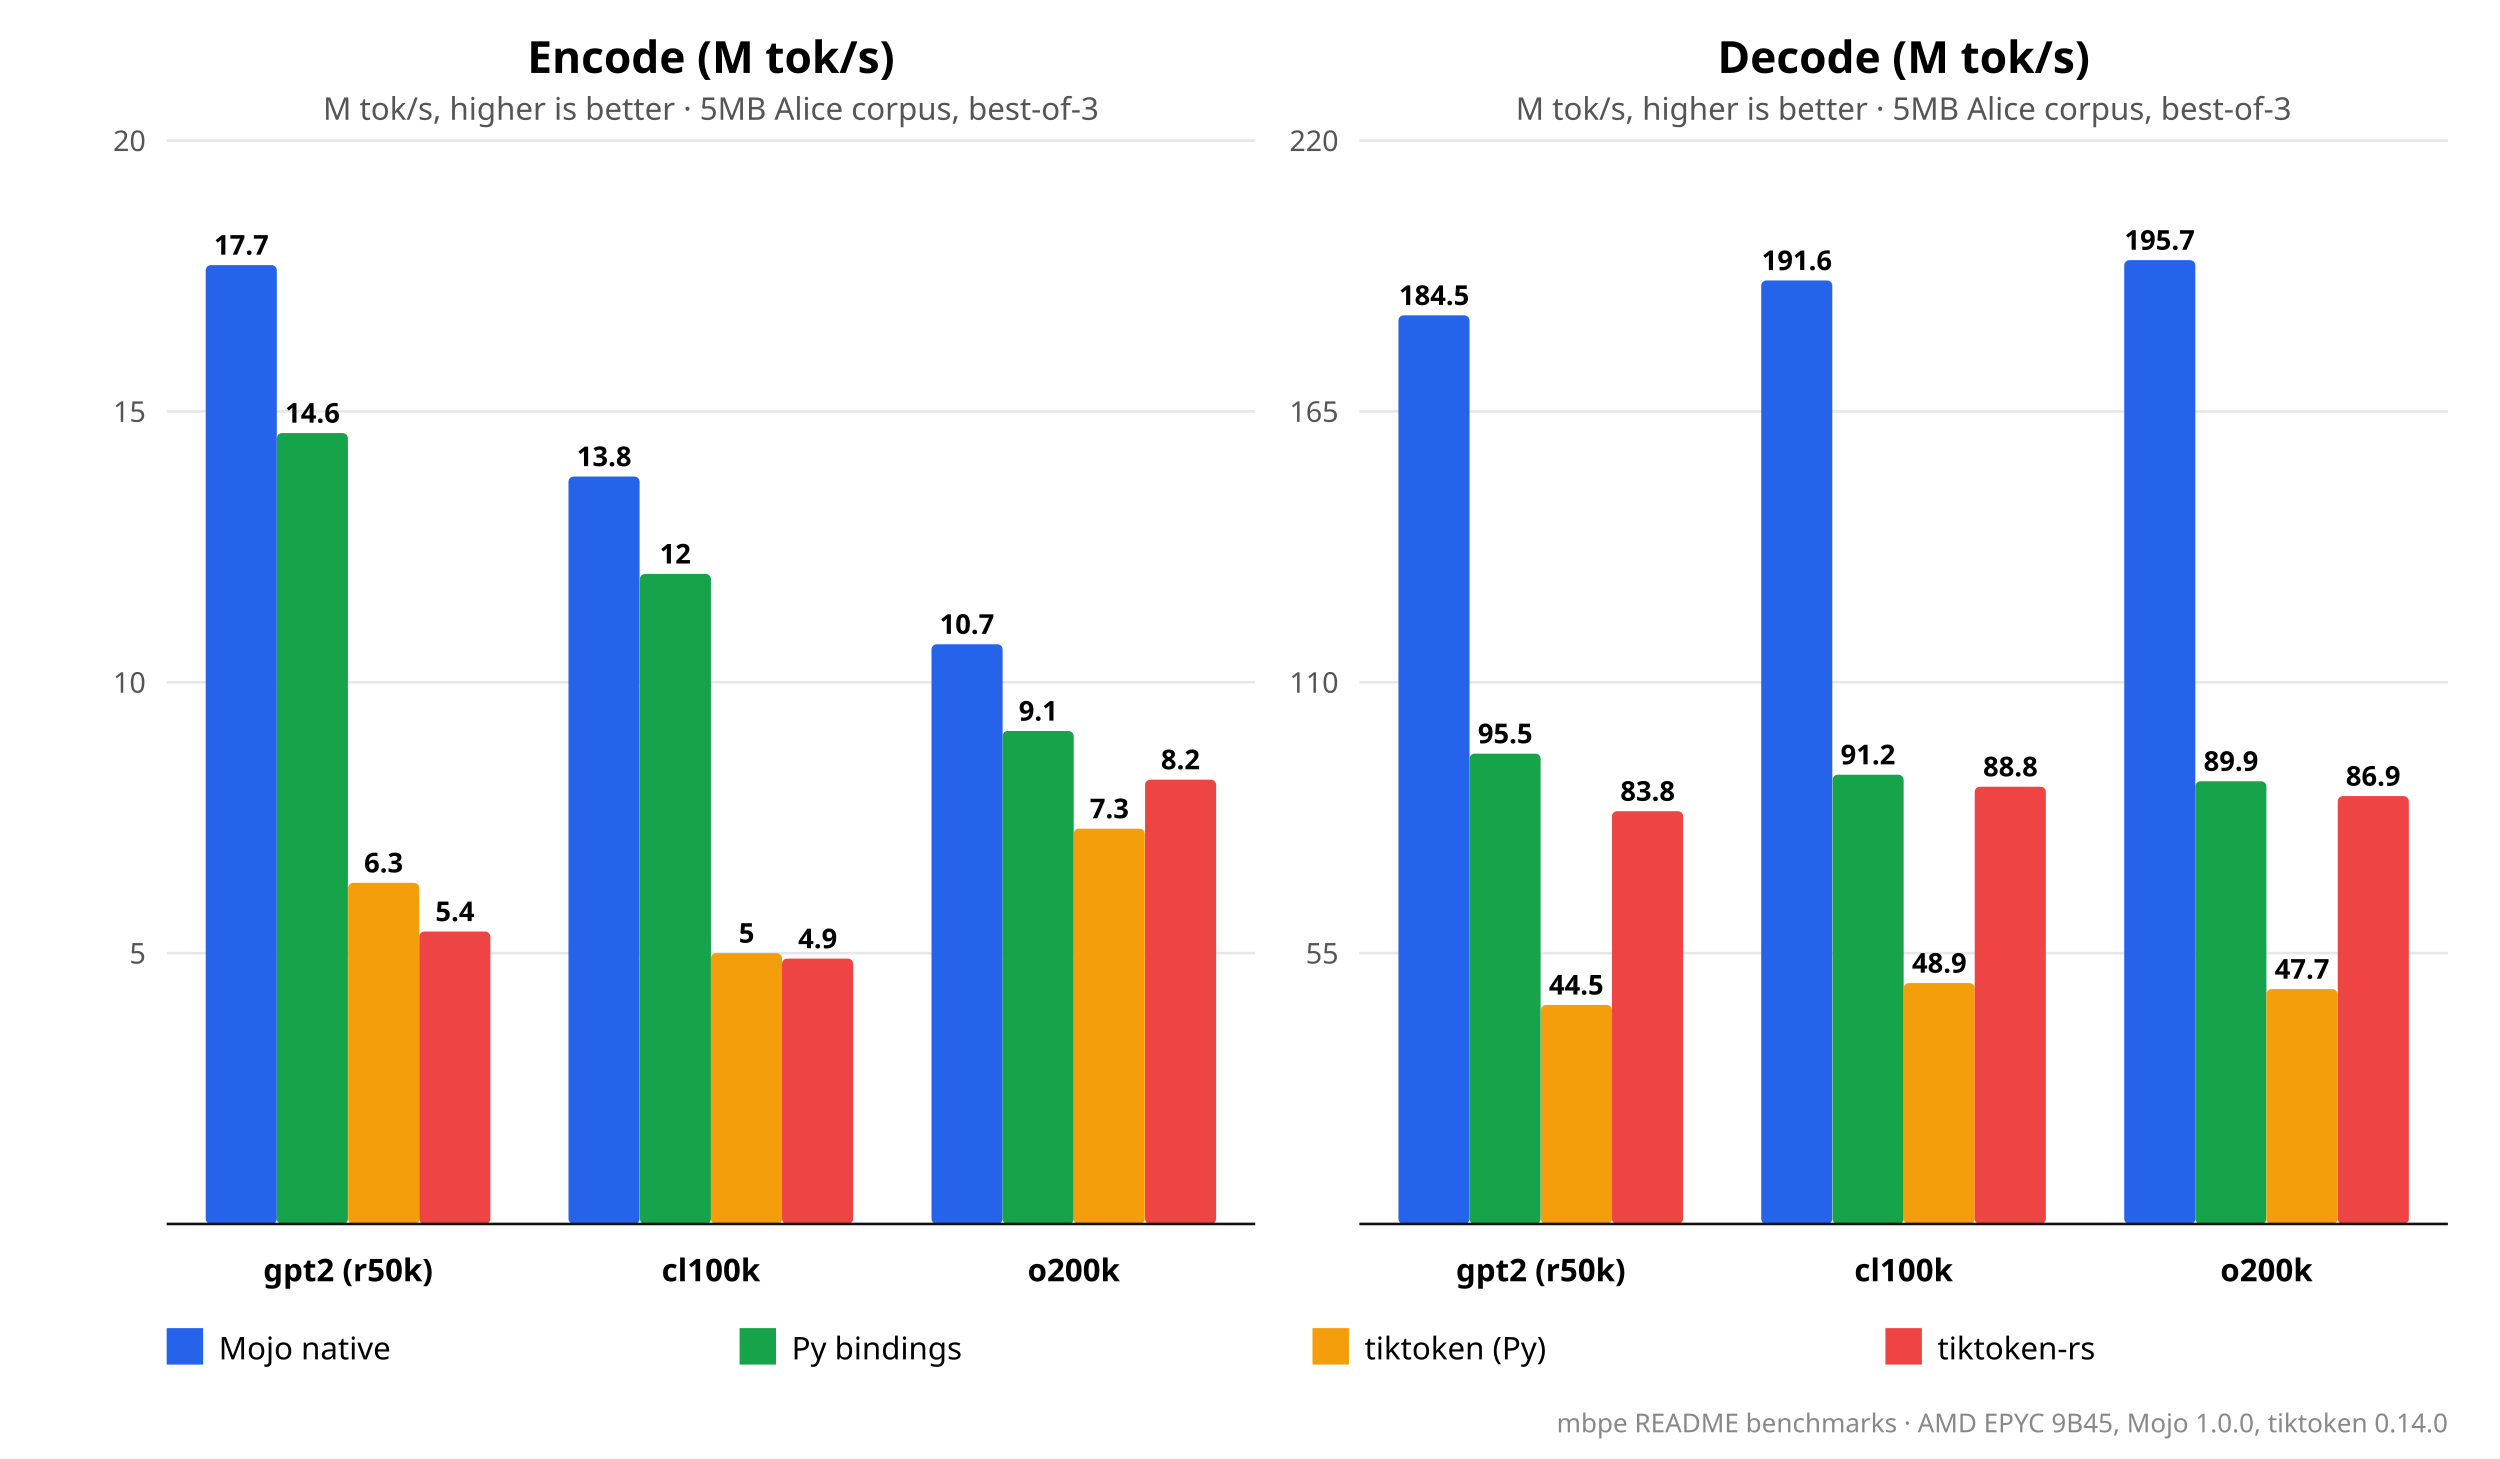
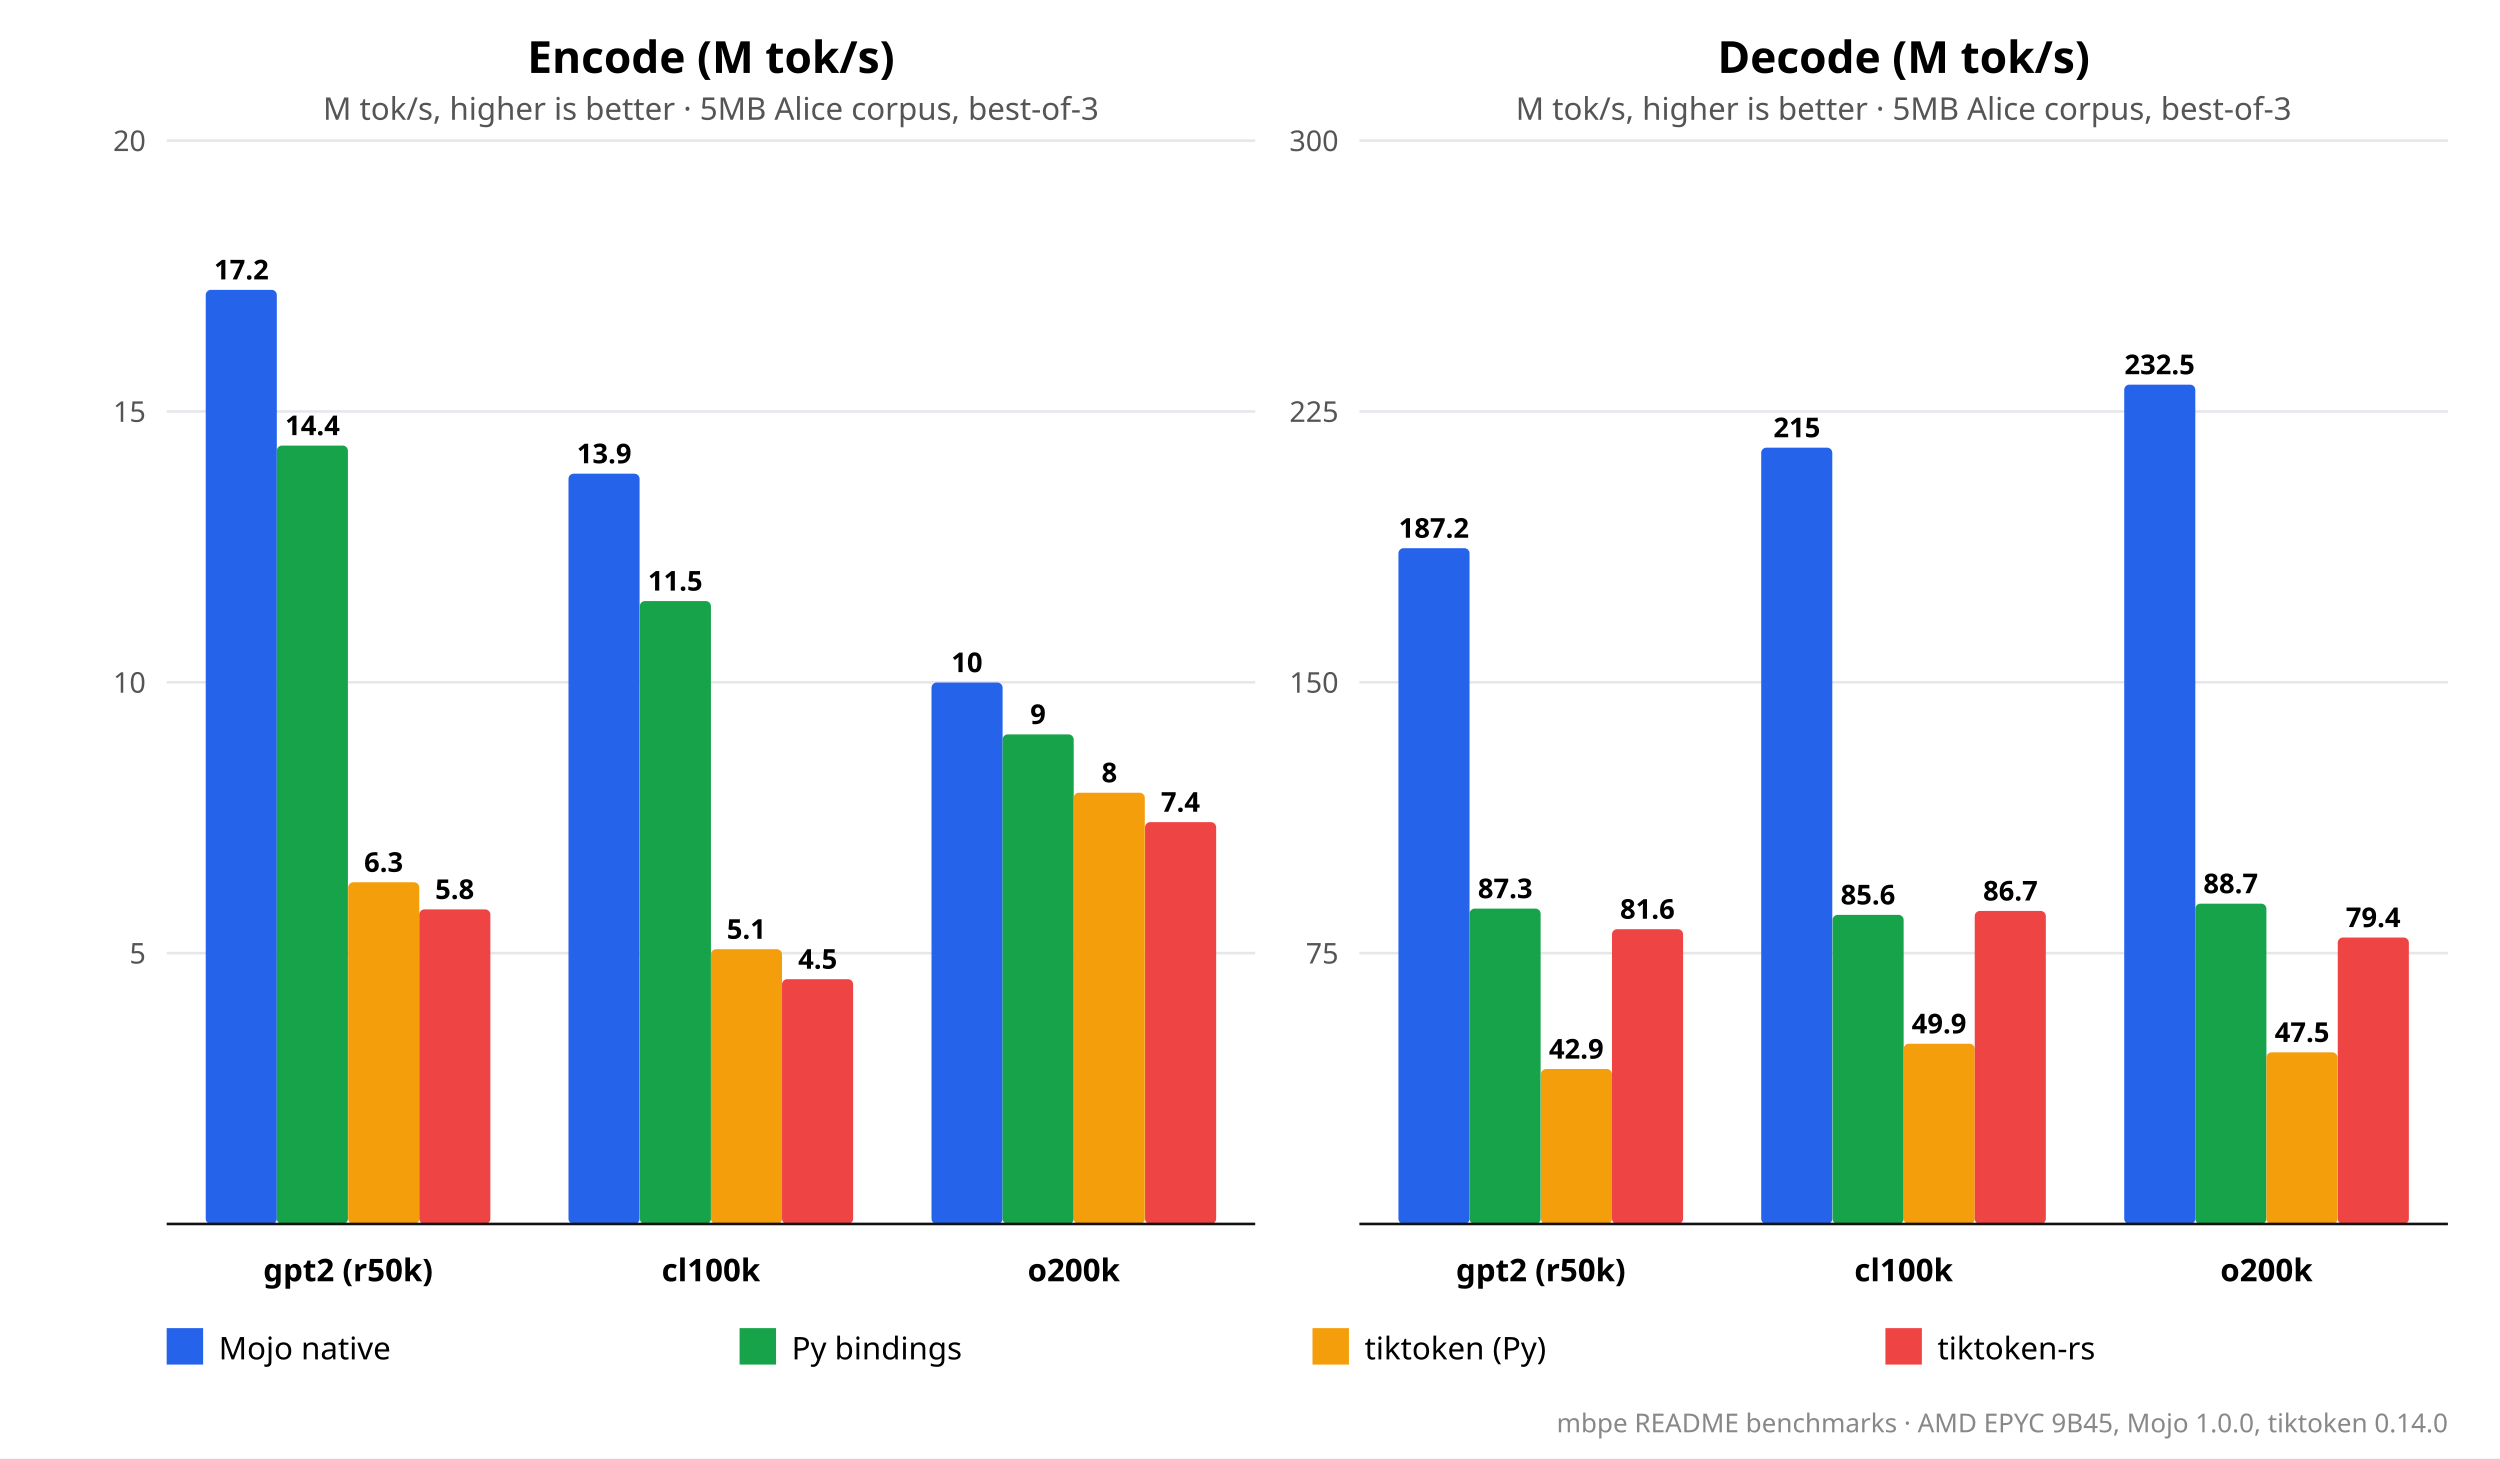
<svg xmlns="http://www.w3.org/2000/svg" width="960" height="560" role="img">
  <rect width="100%" height="100%" fill="white" />
  <text x="273.0" y="28" text-anchor="middle" font-size="17" font-weight="bold" font-family="sans-serif">Encode (M tok/s)</text>
  <text x="273.0" y="46" text-anchor="middle" font-size="12" fill="#555" font-family="sans-serif">M tok/s, higher is better · 5MB Alice corpus, best-of-3</text>
  <line x1="64" y1="366.0" x2="482" y2="366.0" stroke="#e5e7eb" />
  <text x="56" y="370.0" text-anchor="end" font-size="11" fill="#555" font-family="sans-serif">5</text>
  <line x1="64" y1="262.0" x2="482" y2="262.0" stroke="#e5e7eb" />
  <text x="56" y="266.0" text-anchor="end" font-size="11" fill="#555" font-family="sans-serif">10</text>
  <line x1="64" y1="158.0" x2="482" y2="158.0" stroke="#e5e7eb" />
  <text x="56" y="162.0" text-anchor="end" font-size="11" fill="#555" font-family="sans-serif">15</text>
  <line x1="64" y1="54.0" x2="482" y2="54.0" stroke="#e5e7eb" />
  <text x="56" y="58.0" text-anchor="end" font-size="11" fill="#555" font-family="sans-serif">20</text>
  <text x="133.667" y="492" text-anchor="middle" font-size="12" font-weight="bold" font-family="sans-serif">gpt2 (r50k)</text>
-   <rect x="79.0" y="101.8" width="27.3" height="368.2" fill="#2563eb" rx="2" />
-   <text x="92.7" y="97.8" text-anchor="middle" font-size="10.5" font-weight="bold" font-family="sans-serif">17.7</text>
-   <rect x="106.3" y="166.3" width="27.3" height="303.7" fill="#16a34a" rx="2" />
-   <text x="120.0" y="162.3" text-anchor="middle" font-size="10.5" font-weight="bold" font-family="sans-serif">14.6</text>
-   <rect x="133.7" y="339.0" width="27.3" height="131.0" fill="#f59e0b" rx="2" />
-   <text x="147.3" y="335.0" text-anchor="middle" font-size="10.5" font-weight="bold" font-family="sans-serif">6.3</text>
-   <rect x="161.0" y="357.7" width="27.3" height="112.3" fill="#ef4444" rx="2" />
-   <text x="174.7" y="353.7" text-anchor="middle" font-size="10.5" font-weight="bold" font-family="sans-serif">5.4</text>
+   <rect x="79.0" y="111.3" width="27.3" height="358.7" fill="#2563eb" rx="2" />
+   <text x="92.7" y="107.3" text-anchor="middle" font-size="10.5" font-weight="bold" font-family="sans-serif">17.2</text>
+   <rect x="106.3" y="171.1" width="27.3" height="298.9" fill="#16a34a" rx="2" />
+   <text x="120.0" y="167.1" text-anchor="middle" font-size="10.5" font-weight="bold" font-family="sans-serif">14.4</text>
+   <rect x="133.7" y="338.8" width="27.3" height="131.2" fill="#f59e0b" rx="2" />
+   <text x="147.3" y="334.8" text-anchor="middle" font-size="10.5" font-weight="bold" font-family="sans-serif">6.3</text>
+   <rect x="161.0" y="349.2" width="27.3" height="120.8" fill="#ef4444" rx="2" />
+   <text x="174.6" y="345.2" text-anchor="middle" font-size="10.5" font-weight="bold" font-family="sans-serif">5.8</text>
  <text x="273.0" y="492" text-anchor="middle" font-size="12" font-weight="bold" font-family="sans-serif">cl100k</text>
-   <rect x="218.3" y="183.0" width="27.3" height="287.0" fill="#2563eb" rx="2" />
-   <text x="232.0" y="179.0" text-anchor="middle" font-size="10.5" font-weight="bold" font-family="sans-serif">13.8</text>
-   <rect x="245.7" y="220.4" width="27.3" height="249.6" fill="#16a34a" rx="2" />
-   <text x="259.3" y="216.4" text-anchor="middle" font-size="10.5" font-weight="bold" font-family="sans-serif">12</text>
-   <rect x="273.0" y="366.0" width="27.3" height="104.0" fill="#f59e0b" rx="2" />
-   <text x="286.7" y="362.0" text-anchor="middle" font-size="10.5" font-weight="bold" font-family="sans-serif">5</text>
-   <rect x="300.3" y="368.1" width="27.3" height="101.9" fill="#ef4444" rx="2" />
-   <text x="314.0" y="364.1" text-anchor="middle" font-size="10.5" font-weight="bold" font-family="sans-serif">4.9</text>
+   <rect x="218.3" y="181.9" width="27.3" height="288.1" fill="#2563eb" rx="2" />
+   <text x="232.0" y="177.9" text-anchor="middle" font-size="10.5" font-weight="bold" font-family="sans-serif">13.9</text>
+   <rect x="245.7" y="230.8" width="27.3" height="239.2" fill="#16a34a" rx="2" />
+   <text x="259.3" y="226.8" text-anchor="middle" font-size="10.5" font-weight="bold" font-family="sans-serif">11.5</text>
+   <rect x="273.0" y="364.5" width="27.3" height="105.5" fill="#f59e0b" rx="2" />
+   <text x="286.6" y="360.5" text-anchor="middle" font-size="10.5" font-weight="bold" font-family="sans-serif">5.1</text>
+   <rect x="300.3" y="376.0" width="27.3" height="94.0" fill="#ef4444" rx="2" />
+   <text x="314.0" y="372.0" text-anchor="middle" font-size="10.5" font-weight="bold" font-family="sans-serif">4.5</text>
  <text x="412.333" y="492" text-anchor="middle" font-size="12" font-weight="bold" font-family="sans-serif">o200k</text>
-   <rect x="357.7" y="247.4" width="27.3" height="222.6" fill="#2563eb" rx="2" />
-   <text x="371.3" y="243.4" text-anchor="middle" font-size="10.5" font-weight="bold" font-family="sans-serif">10.7</text>
-   <rect x="385.0" y="280.7" width="27.3" height="189.3" fill="#16a34a" rx="2" />
-   <text x="398.7" y="276.7" text-anchor="middle" font-size="10.5" font-weight="bold" font-family="sans-serif">9.1</text>
-   <rect x="412.3" y="318.2" width="27.3" height="151.8" fill="#f59e0b" rx="2" />
-   <text x="426.0" y="314.2" text-anchor="middle" font-size="10.5" font-weight="bold" font-family="sans-serif">7.3</text>
-   <rect x="439.7" y="299.4" width="27.3" height="170.6" fill="#ef4444" rx="2" />
-   <text x="453.3" y="295.4" text-anchor="middle" font-size="10.5" font-weight="bold" font-family="sans-serif">8.2</text>
+   <rect x="357.7" y="262.1" width="27.3" height="207.9" fill="#2563eb" rx="2" />
+   <text x="371.3" y="258.1" text-anchor="middle" font-size="10.5" font-weight="bold" font-family="sans-serif">10</text>
+   <rect x="385.0" y="282.0" width="27.3" height="188.0" fill="#16a34a" rx="2" />
+   <text x="398.6" y="278.0" text-anchor="middle" font-size="10.5" font-weight="bold" font-family="sans-serif">9</text>
+   <rect x="412.3" y="304.4" width="27.3" height="165.6" fill="#f59e0b" rx="2" />
+   <text x="426.0" y="300.4" text-anchor="middle" font-size="10.5" font-weight="bold" font-family="sans-serif">8</text>
+   <rect x="439.7" y="315.7" width="27.3" height="154.3" fill="#ef4444" rx="2" />
+   <text x="453.3" y="311.7" text-anchor="middle" font-size="10.5" font-weight="bold" font-family="sans-serif">7.4</text>
  <line x1="64" y1="470" x2="482" y2="470" stroke="#111" />
  <text x="731.0" y="28" text-anchor="middle" font-size="17" font-weight="bold" font-family="sans-serif">Decode (M tok/s)</text>
  <text x="731.0" y="46" text-anchor="middle" font-size="12" fill="#555" font-family="sans-serif">M tok/s, higher is better · 5MB Alice corpus, best-of-3</text>
  <line x1="522" y1="366.0" x2="940" y2="366.0" stroke="#e5e7eb" />
-   <text x="514" y="370.0" text-anchor="end" font-size="11" fill="#555" font-family="sans-serif">55</text>
+   <text x="514" y="370.0" text-anchor="end" font-size="11" fill="#555" font-family="sans-serif">75</text>
  <line x1="522" y1="262.0" x2="940" y2="262.0" stroke="#e5e7eb" />
-   <text x="514" y="266.0" text-anchor="end" font-size="11" fill="#555" font-family="sans-serif">110</text>
+   <text x="514" y="266.0" text-anchor="end" font-size="11" fill="#555" font-family="sans-serif">150</text>
  <line x1="522" y1="158.0" x2="940" y2="158.0" stroke="#e5e7eb" />
-   <text x="514" y="162.0" text-anchor="end" font-size="11" fill="#555" font-family="sans-serif">165</text>
+   <text x="514" y="162.0" text-anchor="end" font-size="11" fill="#555" font-family="sans-serif">225</text>
  <line x1="522" y1="54.0" x2="940" y2="54.0" stroke="#e5e7eb" />
-   <text x="514" y="58.0" text-anchor="end" font-size="11" fill="#555" font-family="sans-serif">220</text>
+   <text x="514" y="58.0" text-anchor="end" font-size="11" fill="#555" font-family="sans-serif">300</text>
  <text x="591.667" y="492" text-anchor="middle" font-size="12" font-weight="bold" font-family="sans-serif">gpt2 (r50k)</text>
-   <rect x="537.0" y="121.1" width="27.3" height="348.9" fill="#2563eb" rx="2" />
-   <text x="550.7" y="117.1" text-anchor="middle" font-size="10.5" font-weight="bold" font-family="sans-serif">184.5</text>
-   <rect x="564.3" y="289.4" width="27.3" height="180.6" fill="#16a34a" rx="2" />
-   <text x="578.0" y="285.4" text-anchor="middle" font-size="10.5" font-weight="bold" font-family="sans-serif">95.5</text>
-   <rect x="591.7" y="385.9" width="27.3" height="84.1" fill="#f59e0b" rx="2" />
-   <text x="605.3" y="381.9" text-anchor="middle" font-size="10.5" font-weight="bold" font-family="sans-serif">44.5</text>
-   <rect x="619.0" y="311.5" width="27.3" height="158.5" fill="#ef4444" rx="2" />
-   <text x="632.7" y="307.5" text-anchor="middle" font-size="10.5" font-weight="bold" font-family="sans-serif">83.8</text>
+   <rect x="537.0" y="210.5" width="27.3" height="259.5" fill="#2563eb" rx="2" />
+   <text x="550.6" y="206.5" text-anchor="middle" font-size="10.5" font-weight="bold" font-family="sans-serif">187.2</text>
+   <rect x="564.3" y="348.9" width="27.3" height="121.1" fill="#16a34a" rx="2" />
+   <text x="578.0" y="344.9" text-anchor="middle" font-size="10.5" font-weight="bold" font-family="sans-serif">87.3</text>
+   <rect x="591.7" y="410.5" width="27.3" height="59.5" fill="#f59e0b" rx="2" />
+   <text x="605.3" y="406.5" text-anchor="middle" font-size="10.5" font-weight="bold" font-family="sans-serif">42.9</text>
+   <rect x="619.0" y="356.8" width="27.3" height="113.2" fill="#ef4444" rx="2" />
+   <text x="632.6" y="352.8" text-anchor="middle" font-size="10.5" font-weight="bold" font-family="sans-serif">81.6</text>
  <text x="731.0" y="492" text-anchor="middle" font-size="12" font-weight="bold" font-family="sans-serif">cl100k</text>
-   <rect x="676.3" y="107.7" width="27.3" height="362.3" fill="#2563eb" rx="2" />
-   <text x="690.0" y="103.7" text-anchor="middle" font-size="10.5" font-weight="bold" font-family="sans-serif">191.6</text>
-   <rect x="703.7" y="297.5" width="27.3" height="172.5" fill="#16a34a" rx="2" />
-   <text x="717.3" y="293.5" text-anchor="middle" font-size="10.5" font-weight="bold" font-family="sans-serif">91.2</text>
-   <rect x="731.0" y="377.5" width="27.3" height="92.5" fill="#f59e0b" rx="2" />
-   <text x="744.7" y="373.5" text-anchor="middle" font-size="10.5" font-weight="bold" font-family="sans-serif">48.9</text>
-   <rect x="758.3" y="302.1" width="27.3" height="167.9" fill="#ef4444" rx="2" />
-   <text x="772.0" y="298.1" text-anchor="middle" font-size="10.5" font-weight="bold" font-family="sans-serif">88.8</text>
+   <rect x="676.3" y="171.9" width="27.3" height="298.1" fill="#2563eb" rx="2" />
+   <text x="690.0" y="167.9" text-anchor="middle" font-size="10.5" font-weight="bold" font-family="sans-serif">215</text>
+   <rect x="703.7" y="351.3" width="27.3" height="118.7" fill="#16a34a" rx="2" />
+   <text x="717.3" y="347.3" text-anchor="middle" font-size="10.5" font-weight="bold" font-family="sans-serif">85.6</text>
+   <rect x="731.0" y="400.8" width="27.3" height="69.2" fill="#f59e0b" rx="2" />
+   <text x="744.6" y="396.8" text-anchor="middle" font-size="10.5" font-weight="bold" font-family="sans-serif">49.9</text>
+   <rect x="758.3" y="349.8" width="27.3" height="120.2" fill="#ef4444" rx="2" />
+   <text x="772.0" y="345.8" text-anchor="middle" font-size="10.5" font-weight="bold" font-family="sans-serif">86.7</text>
  <text x="870.333" y="492" text-anchor="middle" font-size="12" font-weight="bold" font-family="sans-serif">o200k</text>
-   <rect x="815.7" y="99.9" width="27.3" height="370.1" fill="#2563eb" rx="2" />
-   <text x="829.3" y="95.9" text-anchor="middle" font-size="10.5" font-weight="bold" font-family="sans-serif">195.7</text>
-   <rect x="843.0" y="300.0" width="27.3" height="170.0" fill="#16a34a" rx="2" />
-   <text x="856.7" y="296.0" text-anchor="middle" font-size="10.5" font-weight="bold" font-family="sans-serif">89.9</text>
-   <rect x="870.3" y="379.8" width="27.3" height="90.2" fill="#f59e0b" rx="2" />
-   <text x="884.0" y="375.8" text-anchor="middle" font-size="10.5" font-weight="bold" font-family="sans-serif">47.7</text>
-   <rect x="897.7" y="305.7" width="27.3" height="164.3" fill="#ef4444" rx="2" />
-   <text x="911.3" y="301.7" text-anchor="middle" font-size="10.5" font-weight="bold" font-family="sans-serif">86.9</text>
+   <rect x="815.7" y="147.7" width="27.3" height="322.3" fill="#2563eb" rx="2" />
+   <text x="829.3" y="143.7" text-anchor="middle" font-size="10.5" font-weight="bold" font-family="sans-serif">232.5</text>
+   <rect x="843.0" y="347.0" width="27.3" height="123.0" fill="#16a34a" rx="2" />
+   <text x="856.6" y="343.0" text-anchor="middle" font-size="10.5" font-weight="bold" font-family="sans-serif">88.7</text>
+   <rect x="870.3" y="404.1" width="27.3" height="65.9" fill="#f59e0b" rx="2" />
+   <text x="884.0" y="400.1" text-anchor="middle" font-size="10.5" font-weight="bold" font-family="sans-serif">47.5</text>
+   <rect x="897.7" y="360.0" width="27.3" height="110.0" fill="#ef4444" rx="2" />
+   <text x="911.3" y="356.0" text-anchor="middle" font-size="10.5" font-weight="bold" font-family="sans-serif">79.4</text>
  <line x1="522" y1="470" x2="940" y2="470" stroke="#111" />
  <rect x="64" y="510" width="14" height="14" fill="#2563eb" />
  <text x="84" y="522" font-size="12" font-family="sans-serif">Mojo native</text>
  <rect x="284" y="510" width="14" height="14" fill="#16a34a" />
  <text x="304" y="522" font-size="12" font-family="sans-serif">Py bindings</text>
  <rect x="504" y="510" width="14" height="14" fill="#f59e0b" />
  <text x="524" y="522" font-size="12" font-family="sans-serif">tiktoken (Py)</text>
  <rect x="724" y="510" width="14" height="14" fill="#ef4444" />
  <text x="744" y="522" font-size="12" font-family="sans-serif">tiktoken-rs</text>
  <text x="940" y="550" text-anchor="end" font-size="10" fill="#888" font-family="sans-serif">mbpe README benchmarks · AMD EPYC 9B45, Mojo 1.0.0, tiktoken 0.14.0</text>
</svg>
